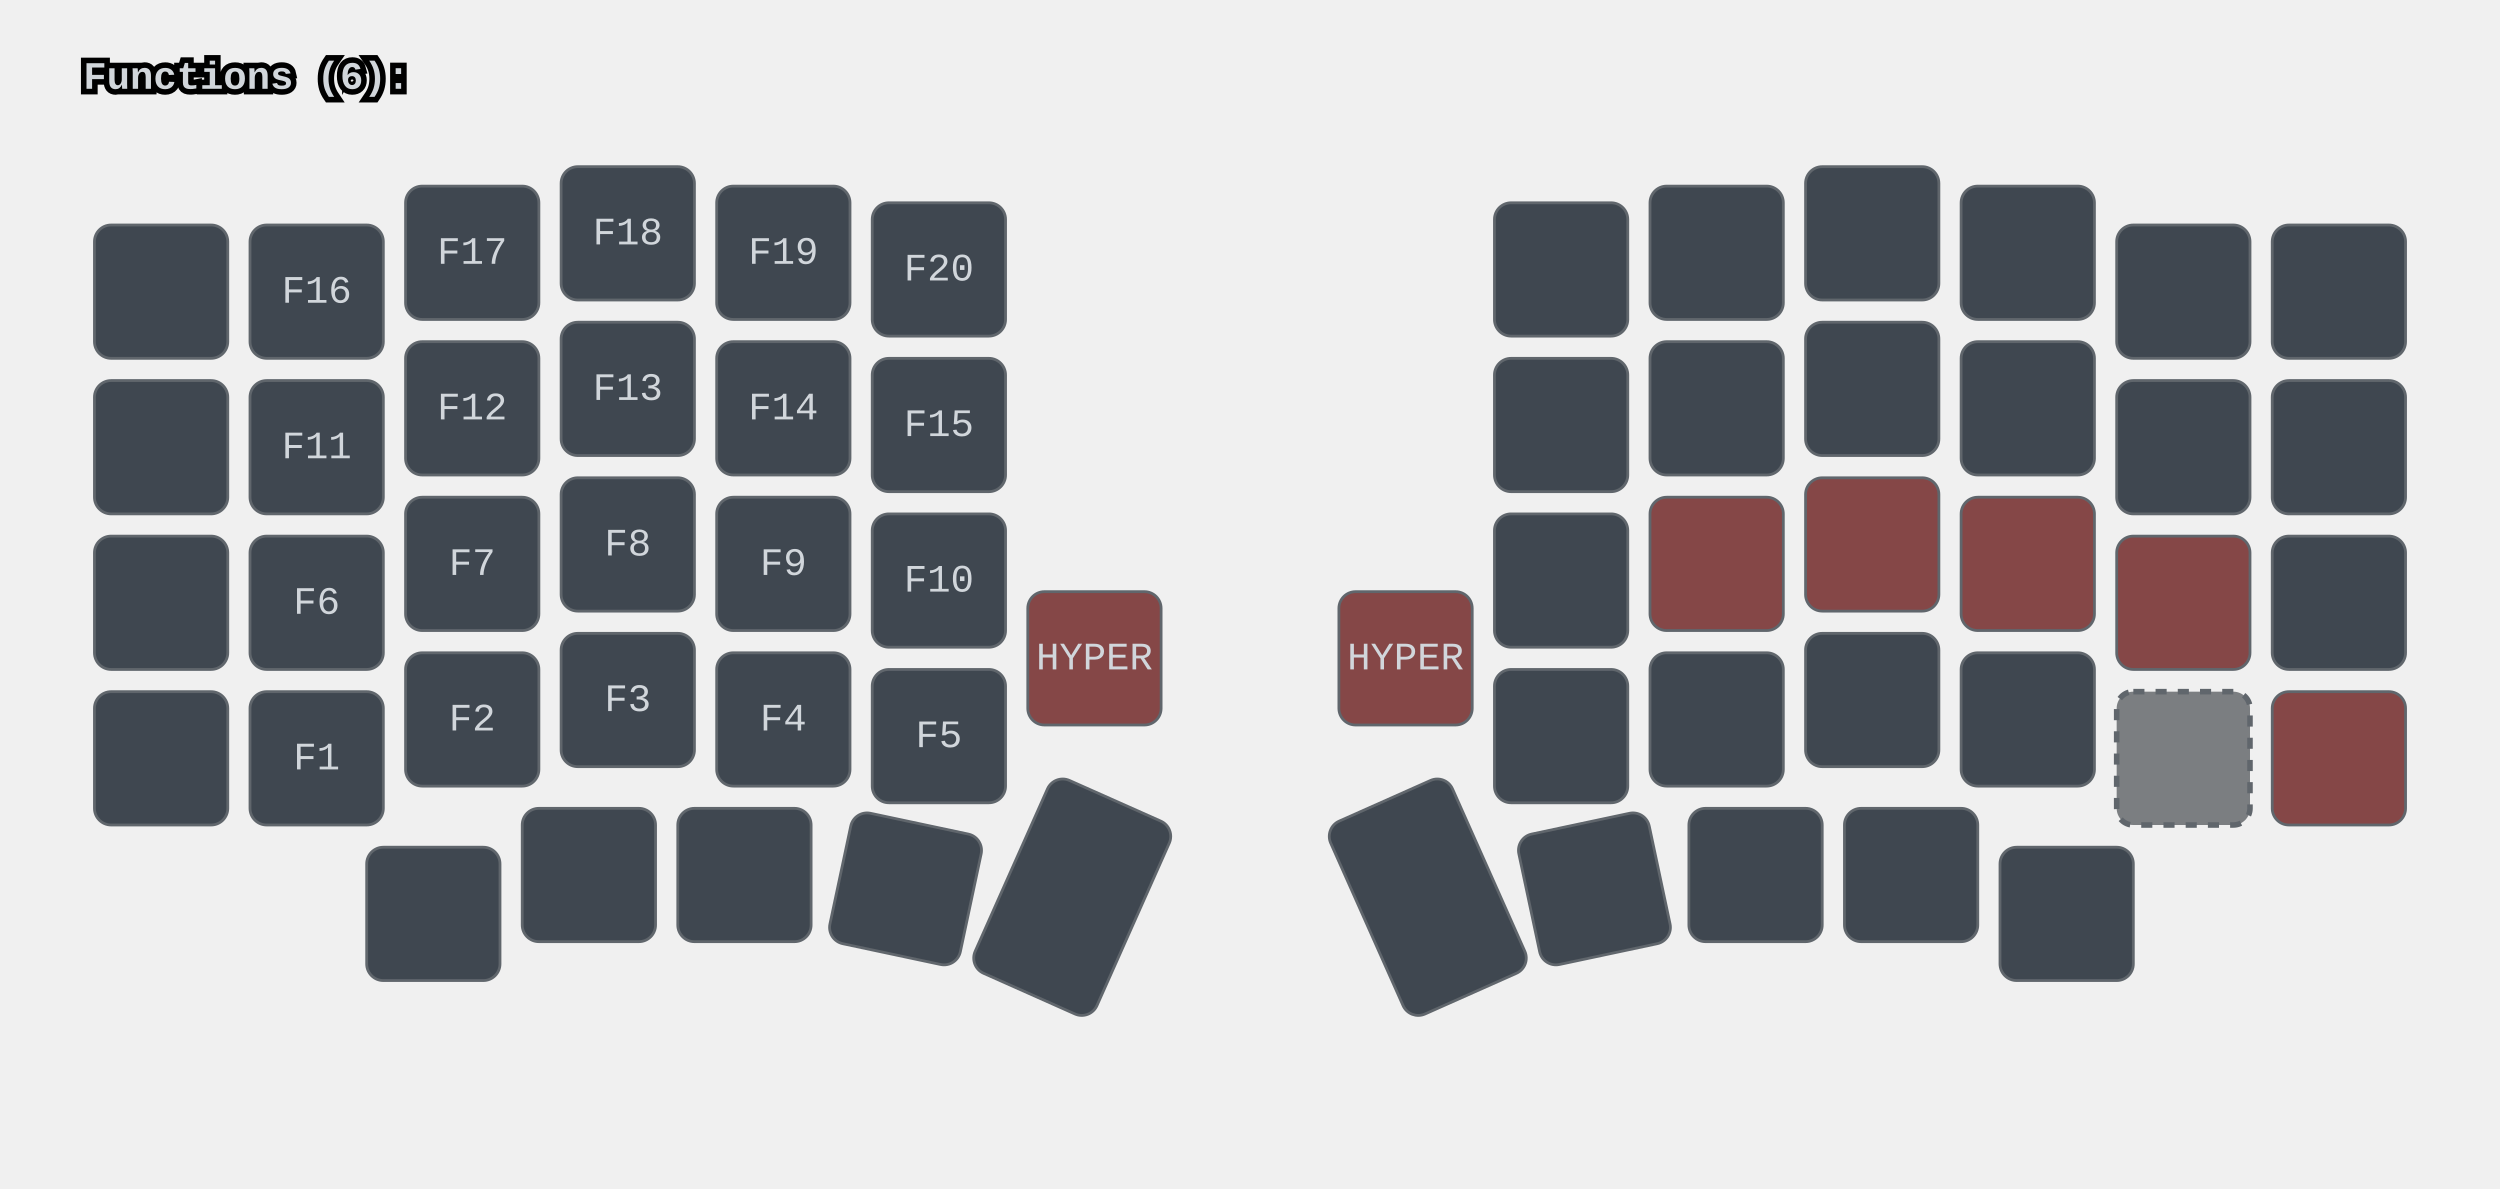
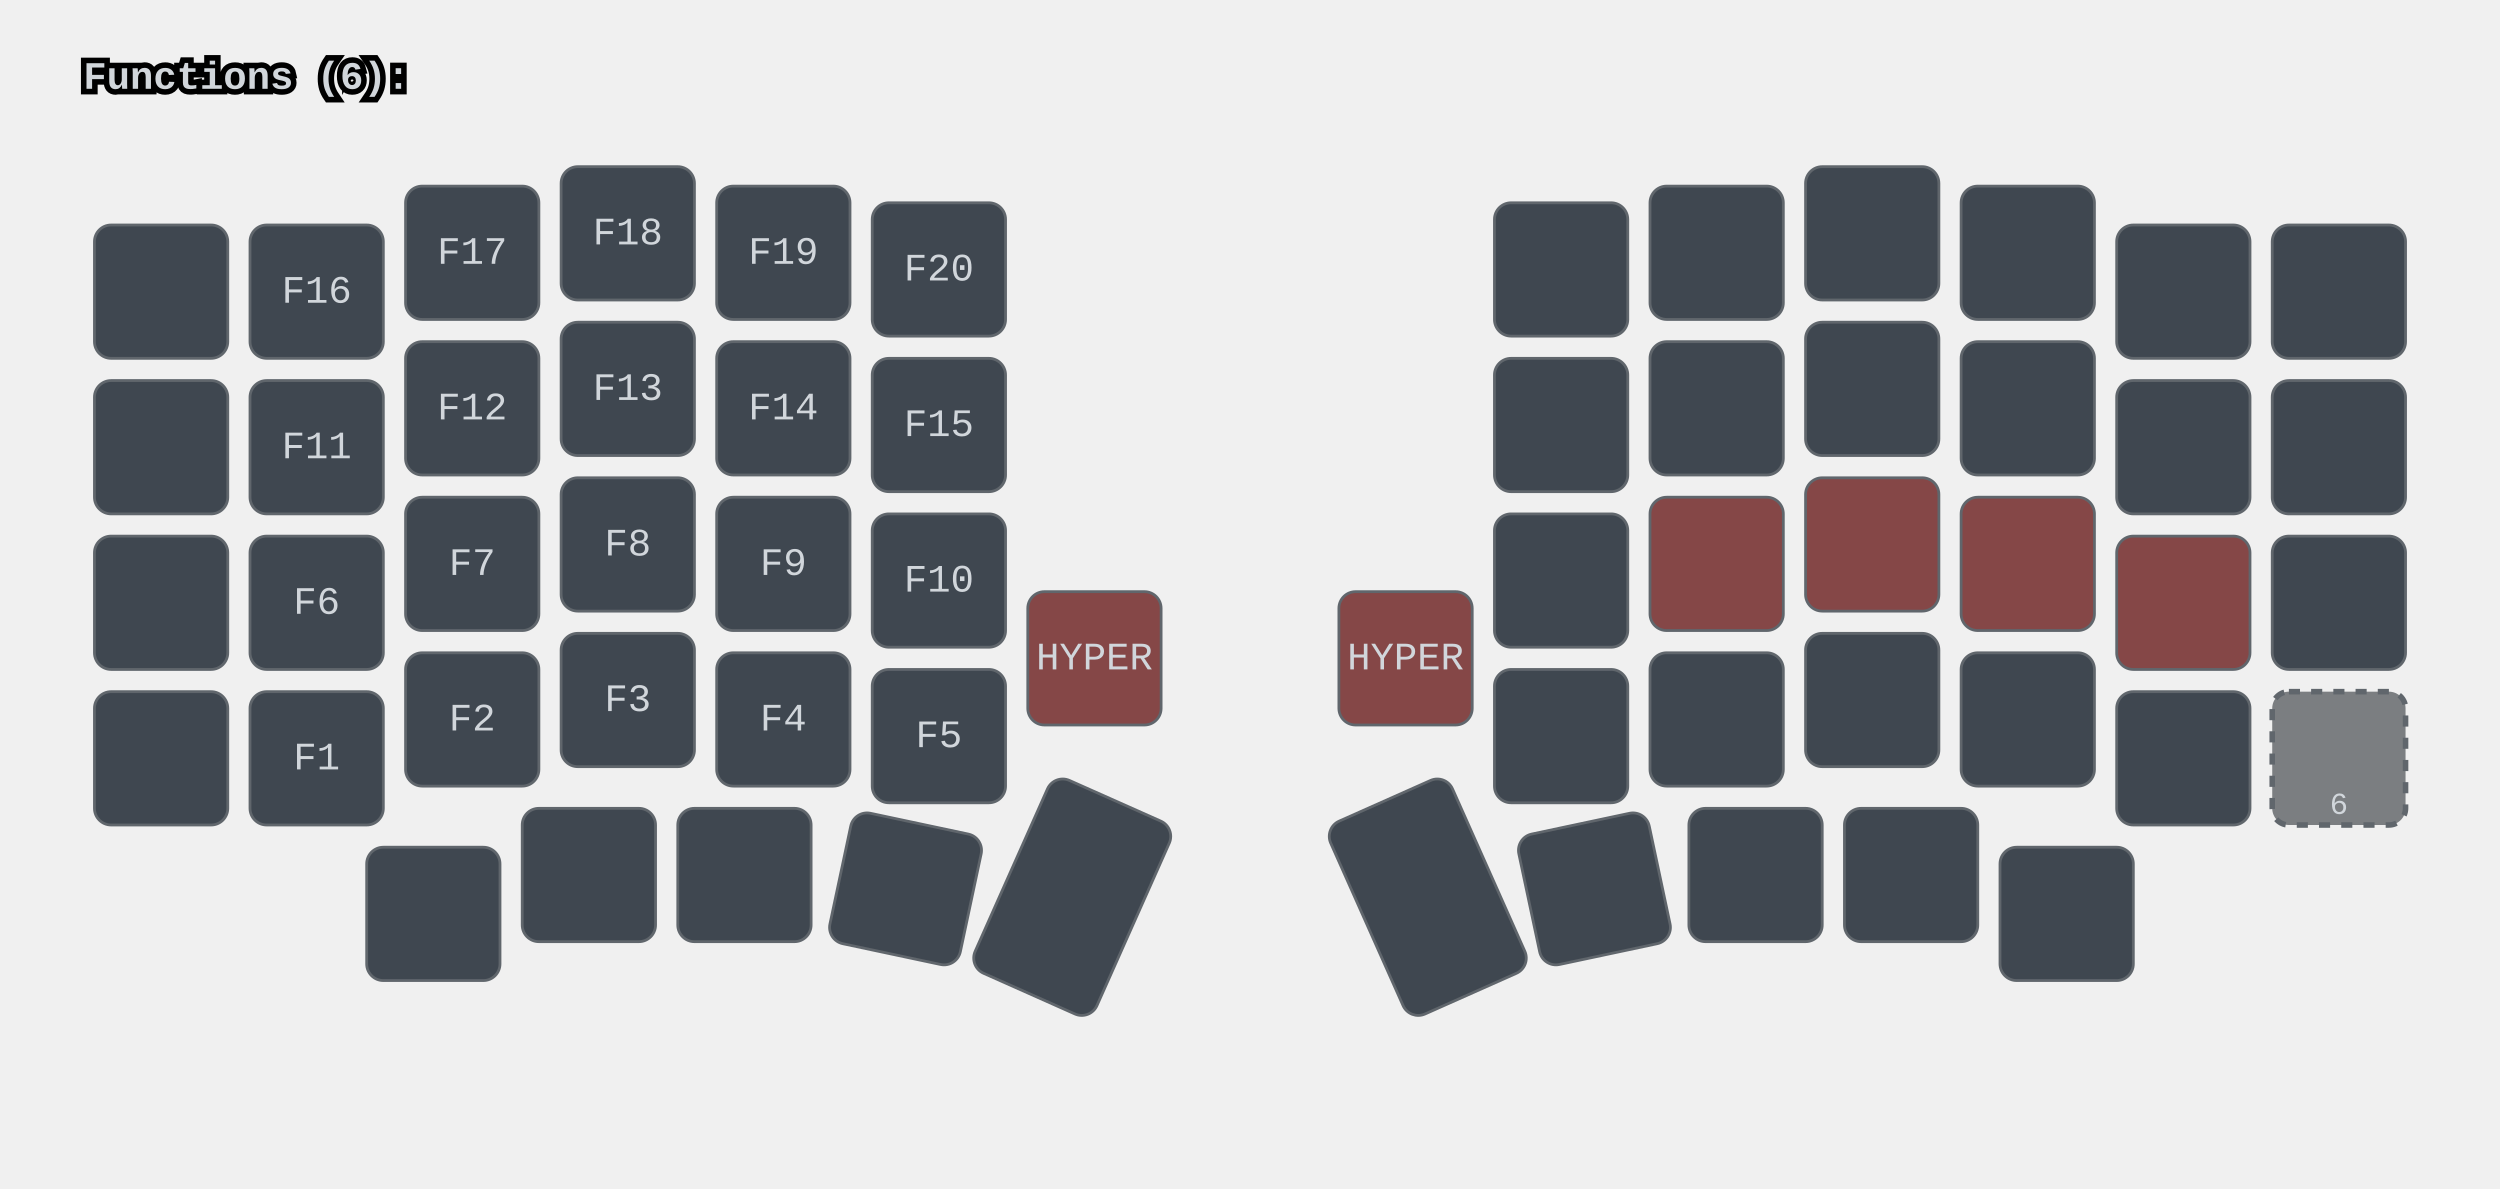
<svg xmlns="http://www.w3.org/2000/svg" xmlns:xlink="http://www.w3.org/1999/xlink" width="900" height="428" viewBox="0 0 900 428" class="keymap">
  <defs>/* start glyphs */
<svg id="mdi:apple-keyboard-caps">
      <svg id="mdi-apple-keyboard-caps" viewBox="0 0 24 24">
        <path d="M15,14V8H17.17L12,2.83L6.83,8H9V14H15M12,0L22,10H17V16H7V10H2L12,0M7,18H17V24H7V18M15,20H9V22H15V20Z" />
      </svg>
    </svg>
    <svg id="mdi:apple-keyboard-command">
      <svg id="mdi-apple-keyboard-command" viewBox="0 0 24 24">
        <path d="M6,2A4,4 0 0,1 10,6V8H14V6A4,4 0 0,1 18,2A4,4 0 0,1 22,6A4,4 0 0,1 18,10H16V14H18A4,4 0 0,1 22,18A4,4 0 0,1 18,22A4,4 0 0,1 14,18V16H10V18A4,4 0 0,1 6,22A4,4 0 0,1 2,18A4,4 0 0,1 6,14H8V10H6A4,4 0 0,1 2,6A4,4 0 0,1 6,2M16,18A2,2 0 0,0 18,20A2,2 0 0,0 20,18A2,2 0 0,0 18,16H16V18M14,10H10V14H14V10M6,16A2,2 0 0,0 4,18A2,2 0 0,0 6,20A2,2 0 0,0 8,18V16H6M8,6A2,2 0 0,0 6,4A2,2 0 0,0 4,6A2,2 0 0,0 6,8H8V6M18,8A2,2 0 0,0 20,6A2,2 0 0,0 18,4A2,2 0 0,0 16,6V8H18Z" />
      </svg>
    </svg>
    <svg id="mdi:apple-keyboard-control">
      <svg id="mdi-apple-keyboard-control" viewBox="0 0 24 24">
        <path d="M19.78,11.78L18.36,13.19L12,6.83L5.64,13.19L4.22,11.78L12,4L19.78,11.78Z" />
      </svg>
    </svg>
    <svg id="mdi:apple-keyboard-option">
      <svg id="mdi-apple-keyboard-option" viewBox="0 0 24 24">
        <path d="M3,4H9.11L16.15,18H21V20H14.88L7.84,6H3V4M14,4H21V6H14V4Z" />
      </svg>
    </svg>
    <svg id="mdi:apple-keyboard-shift">
      <svg id="mdi-apple-keyboard-shift" viewBox="0 0 24 24">
        <path d="M15,18V12H17.17L12,6.83L6.83,12H9V18H15M12,4L22,14H17V20H7V14H2L12,4Z" />
      </svg>
    </svg>
    <svg id="mdi:backspace">
      <svg id="mdi-backspace" viewBox="0 0 24 24">
        <path d="M22,3H7C6.31,3 5.77,3.35 5.41,3.88L0,12L5.41,20.11C5.77,20.64 6.31,21 7,21H22A2,2 0 0,0 24,19V5A2,2 0 0,0 22,3M19,15.59L17.59,17L14,13.41L10.41,17L9,15.59L12.59,12L9,8.41L10.41,7L14,10.59L17.59,7L19,8.41L15.41,12" />
      </svg>
    </svg>
    <svg id="mdi:backspace-reverse">
      <svg id="mdi-backspace-reverse" viewBox="0 0 24 24">
        <path d="M2,21H17C17.7,21 18.2,20.6 18.6,20.1L24,12L18.6,3.9C18.2,3.4 17.7,3 17,3H2A2,2 0 0,0 0,5V19A2,2 0 0,0 2,21M5,8.4L6.4,7L10,10.6L13.6,7L15,8.4L11.4,12L15,15.6L13.6,17L10,13.4L6.4,17L5,15.6L8.6,12" />
      </svg>
    </svg>
    <svg id="mdi:bluetooth-connect">
      <svg id="mdi-bluetooth-connect" viewBox="0 0 24 24">
        <path d="M19,10L17,12L19,14L21,12M14.88,16.29L13,18.17V14.41M13,5.83L14.88,7.71L13,9.58M17.71,7.71L12,2H11V9.58L6.41,5L5,6.41L10.59,12L5,17.58L6.41,19L11,14.41V22H12L17.71,16.29L13.41,12M7,12L5,10L3,12L5,14L7,12Z" />
      </svg>
    </svg>
    <svg id="mdi:bluetooth-off">
      <svg id="mdi-bluetooth-off" viewBox="0 0 24 24">
        <path d="M13,5.83L14.88,7.71L13.28,9.31L14.69,10.72L17.71,7.7L12,2H11V7.03L13,9.03M5.41,4L4,5.41L10.59,12L5,17.59L6.41,19L11,14.41V22H12L16.29,17.71L18.59,20L20,18.59M13,18.17V14.41L14.88,16.29" />
      </svg>
    </svg>
    <svg id="mdi:brightness-5">
      <svg id="mdi-brightness-5" viewBox="0 0 24 24">
        <path d="M12,18A6,6 0 0,1 6,12A6,6 0 0,1 12,6A6,6 0 0,1 18,12A6,6 0 0,1 12,18M20,15.31L23.31,12L20,8.69V4H15.31L12,0.69L8.69,4H4V8.69L0.69,12L4,15.31V20H8.69L12,23.31L15.31,20H20V15.31Z" />
      </svg>
    </svg>
    <svg id="mdi:brightness-7">
      <svg id="mdi-brightness-7" viewBox="0 0 24 24">
        <path d="M12,8A4,4 0 0,0 8,12A4,4 0 0,0 12,16A4,4 0 0,0 16,12A4,4 0 0,0 12,8M12,18A6,6 0 0,1 6,12A6,6 0 0,1 12,6A6,6 0 0,1 18,12A6,6 0 0,1 12,18M20,8.69V4H15.31L12,0.69L8.69,4H4V8.69L0.69,12L4,15.31V20H8.69L12,23.31L15.31,20H20V15.31L23.31,12L20,8.69Z" />
      </svg>
    </svg>
    <svg id="mdi:chevron-left">
      <svg id="mdi-chevron-left" viewBox="0 0 24 24">
        <path d="M15.41,16.58L10.83,12L15.41,7.41L14,6L8,12L14,18L15.41,16.58Z" />
      </svg>
    </svg>
    <svg id="mdi:chevron-right">
      <svg id="mdi-chevron-right" viewBox="0 0 24 24">
        <path d="M8.59,16.58L13.17,12L8.59,7.41L10,6L16,12L10,18L8.59,16.58Z" />
      </svg>
    </svg>
    <svg id="mdi:code-block-tags">
      <svg id="mdi-code-block-tags" viewBox="0 0 24 24">
        <path d="M5.59 3.41L7 4.82L3.82 8L7 11.18L5.59 12.6L1 8L5.59 3.41M11.41 3.41L16 8L11.41 12.6L10 11.18L13.18 8L10 4.82L11.41 3.41M22 6V18C22 19.11 21.11 20 20 20H4C2.9 20 2 19.11 2 18V14H4V18H20V6H17.03V4H20C21.11 4 22 4.89 22 6Z" />
      </svg>
    </svg>
    <svg id="mdi:content-copy">
      <svg id="mdi-content-copy" viewBox="0 0 24 24">
        <path d="M19,21H8V7H19M19,5H8A2,2 0 0,0 6,7V21A2,2 0 0,0 8,23H19A2,2 0 0,0 21,21V7A2,2 0 0,0 19,5M16,1H4A2,2 0 0,0 2,3V17H4V3H16V1Z" />
      </svg>
    </svg>
    <svg id="mdi:content-cut">
      <svg id="mdi-content-cut" viewBox="0 0 24 24">
        <path d="M19,3L13,9L15,11L22,4V3M12,12.5A0.5,0.5 0 0,1 11.5,12A0.5,0.5 0 0,1 12,11.5A0.5,0.5 0 0,1 12.5,12A0.5,0.5 0 0,1 12,12.5M6,20A2,2 0 0,1 4,18C4,16.89 4.9,16 6,16A2,2 0 0,1 8,18C8,19.11 7.1,20 6,20M6,8A2,2 0 0,1 4,6C4,4.89 4.9,4 6,4A2,2 0 0,1 8,6C8,7.11 7.1,8 6,8M9.64,7.64C9.87,7.14 10,6.59 10,6A4,4 0 0,0 6,2A4,4 0 0,0 2,6A4,4 0 0,0 6,10C6.59,10 7.14,9.87 7.64,9.64L10,12L7.64,14.36C7.14,14.13 6.59,14 6,14A4,4 0 0,0 2,18A4,4 0 0,0 6,22A4,4 0 0,0 10,18C10,17.41 9.87,16.86 9.64,16.36L12,14L19,21H22V20L9.64,7.64Z" />
      </svg>
    </svg>
    <svg id="mdi:content-paste">
      <svg id="mdi-content-paste" viewBox="0 0 24 24">
        <path d="M19,20H5V4H7V7H17V4H19M12,2A1,1 0 0,1 13,3A1,1 0 0,1 12,4A1,1 0 0,1 11,3A1,1 0 0,1 12,2M19,2H14.82C14.4,0.84 13.3,0 12,0C10.7,0 9.6,0.84 9.18,2H5A2,2 0 0,0 3,4V20A2,2 0 0,0 5,22H19A2,2 0 0,0 21,20V4A2,2 0 0,0 19,2Z" />
      </svg>
    </svg>
    <svg id="mdi:folder-search-outline">
      <svg id="mdi-folder-search-outline" viewBox="0 0 24 24">
        <path d="M16.5,12C19,12 21,14 21,16.5C21,17.38 20.75,18.21 20.31,18.9L23.39,22L22,23.39L18.88,20.32C18.19,20.75 17.37,21 16.5,21C14,21 12,19 12,16.5C12,14 14,12 16.5,12M16.5,14A2.5,2.5 0 0,0 14,16.5A2.5,2.5 0 0,0 16.5,19A2.5,2.5 0 0,0 19,16.5A2.5,2.5 0 0,0 16.5,14M19,8H3V18H10.17C10.34,18.72 10.63,19.39 11,20H3C1.89,20 1,19.1 1,18V6C1,4.89 1.89,4 3,4H9L11,6H19A2,2 0 0,1 21,8V11.81C20.42,11.26 19.75,10.81 19,10.5V8Z" />
      </svg>
    </svg>
    <svg id="mdi:format-letter-ends-with">
      <svg id="mdi-format-letter-ends-with" viewBox="0 0 24 24">
        <path d="M11.14 4L6.43 16H8.36L9.32 13.43H14.67L15.64 16H17.57L12.86 4M12 6.29L14.03 11.71H9.96M20 14V18H2V20H22V14Z" />
      </svg>
    </svg>
    <svg id="mdi:format-letter-starts-with">
      <svg id="mdi-format-letter-starts-with" viewBox="0 0 24 24">
        <path d="M11.14 4L6.43 16H8.36L9.32 13.43H14.67L15.64 16H17.57L12.86 4M12 6.29L14.03 11.71H9.96M4 18V15H2V20H22V18Z" />
      </svg>
    </svg>
    <svg id="mdi:format-pilcrow-arrow-left">
      <svg id="mdi-format-pilcrow-arrow-left" viewBox="0 0 24 24">
        <path d="M8,17V14L4,18L8,22V19H20V17M10,10V15H12V4H14V15H16V4H18V2H10A4,4 0 0,0 6,6A4,4 0 0,0 10,10Z" />
      </svg>
    </svg>
    <svg id="mdi:format-pilcrow-arrow-right">
      <svg id="mdi-format-pilcrow-arrow-right" viewBox="0 0 24 24">
        <path d="M21,18L17,14V17H5V19H17V22M9,10V15H11V4H13V15H15V4H17V2H9A4,4 0 0,0 5,6A4,4 0 0,0 9,10Z" />
      </svg>
    </svg>
    <svg id="mdi:format-vertical-align-bottom">
      <svg id="mdi-format-vertical-align-bottom" viewBox="0 0 24 24">
        <path d="M16,13H13V3H11V13H8L12,17L16,13M4,19V21H20V19H4Z" />
      </svg>
    </svg>
    <svg id="mdi:format-vertical-align-top">
      <svg id="mdi-format-vertical-align-top" viewBox="0 0 24 24">
        <path d="M8,11H11V21H13V11H16L12,7L8,11M4,3V5H20V3H4Z" />
      </svg>
    </svg>
    <svg id="mdi:keyboard-return">
      <svg id="mdi-keyboard-return" viewBox="0 0 24 24">
        <path d="M19,7V11H5.83L9.41,7.41L8,6L2,12L8,18L9.41,16.58L5.83,13H21V7H19Z" />
      </svg>
    </svg>
    <svg id="mdi:keyboard-space">
      <svg id="mdi-keyboard-space" viewBox="0 0 24 24">
        <path d="M3 15H5V19H19V15H21V19C21 20.1 20.1 21 19 21H5C3.9 21 3 20.1 3 19V15Z" />
      </svg>
    </svg>
    <svg id="mdi:keyboard-tab">
      <svg id="mdi-keyboard-tab" viewBox="0 0 24 24">
        <path d="M20,18H22V6H20M11.59,7.41L15.17,11H1V13H15.17L11.59,16.58L13,18L19,12L13,6L11.59,7.41Z" />
      </svg>
    </svg>
    <svg id="mdi:keyboard-tab-reverse">
      <svg id="mdi-keyboard-tab-reverse" viewBox="0 0 24 24">
        <path d="M4 6H2V18H4M11 6L5 12L11 18L12.41 16.58L8.83 13H23V11H8.83L12.41 7.41L11 6Z" />
      </svg>
    </svg>
-     <svg id="mdi:keyboard-variant">
-       <svg id="mdi-keyboard-variant" viewBox="0 0 24 24">
-         <path d="M6,16H18V18H6V16M6,13V15H2V13H6M7,15V13H10V15H7M11,15V13H13V15H11M14,15V13H17V15H14M18,15V13H22V15H18M2,10H5V12H2V10M19,12V10H22V12H19M18,12H16V10H18V12M8,12H6V10H8V12M12,12H9V10H12V12M15,12H13V10H15V12M2,9V7H4V9H2M5,9V7H7V9H5M8,9V7H10V9H8M11,9V7H13V9H11M14,9V7H16V9H14M17,9V7H22V9H17Z" />
-       </svg>
-     </svg>
    <svg id="mdi:lightbulb-on-20">
      <svg id="mdi-lightbulb-on-20" viewBox="0 0 24 24">
        <path d="M1 11H4V13H1V11M4.9 3.5L3.5 4.9L5.6 7L7 5.6L4.9 3.5M13 1H11V4H13V1M20 11V13H23V11H20M10 22C10 22.6 10.4 23 11 23H13C13.6 23 14 22.6 14 22V21H10V22M19.1 3.5L17 5.6L18.4 7L20.5 4.9L19.1 3.5M18 12C18 14.2 16.8 16.2 15 17.2V19C15 19.6 14.6 20 14 20H10C9.4 20 9 19.6 9 19V17.2C7.2 16.2 6 14.2 6 12C6 8.7 8.7 6 12 6S18 8.7 18 12M16 12C16 9.79 14.21 8 12 8S8 9.79 8 12 9.79 16 12 16 16 14.21 16 12Z" />
      </svg>
    </svg>
    <svg id="mdi:lightbulb-on-90">
      <svg id="mdi-lightbulb-on-90" viewBox="0 0 24 24">
        <path d="M7 5.6L5.6 7L3.5 4.9L4.9 3.5L7 5.6M10 22C10 22.6 10.4 23 11 23H13C13.6 23 14 22.6 14 22V21H10V22M1 13H4V11H1V13M13 1H11V4H13V1M20 11V13H23V11H20M19.1 3.5L17 5.6L18.4 7L20.5 4.9L19.1 3.5M18 12C18 14.2 16.8 16.2 15 17.2V19C15 19.6 14.6 20 14 20H10C9.4 20 9 19.6 9 19V17.2C7.2 16.2 6 14.2 6 12C6 8.7 8.7 6 12 6S18 8.7 18 12M12 8C11 8 10.09 8.38 9.39 9H14.61C13.91 8.38 13 8 12 8Z" />
      </svg>
    </svg>
-     <svg id="mdi:lock-open-outline">
-       <svg id="mdi-lock-open-outline" viewBox="0 0 24 24">
-         <path d="M18,20V10H6V20H18M18,8A2,2 0 0,1 20,10V20A2,2 0 0,1 18,22H6C4.89,22 4,21.1 4,20V10A2,2 0 0,1 6,8H15V6A3,3 0 0,0 12,3A3,3 0 0,0 9,6H7A5,5 0 0,1 12,1A5,5 0 0,1 17,6V8H18M12,17A2,2 0 0,1 10,15A2,2 0 0,1 12,13A2,2 0 0,1 14,15A2,2 0 0,1 12,17Z" />
+     <svg id="mdi:lock-outline">
+       <svg id="mdi-lock-outline" viewBox="0 0 24 24">
+         <path d="M12,17C10.89,17 10,16.1 10,15C10,13.89 10.89,13 12,13A2,2 0 0,1 14,15A2,2 0 0,1 12,17M18,20V10H6V20H18M18,8A2,2 0 0,1 20,10V20A2,2 0 0,1 18,22H6C4.89,22 4,21.1 4,20V10C4,8.89 4.89,8 6,8H7V6A5,5 0 0,1 12,1A5,5 0 0,1 17,6V8H18M12,3A3,3 0 0,0 9,6V8H15V6A3,3 0 0,0 12,3Z" />
      </svg>
    </svg>
    <svg id="mdi:magnify">
      <svg id="mdi-magnify" viewBox="0 0 24 24">
        <path d="M9.5,3A6.5,6.5 0 0,1 16,9.5C16,11.11 15.41,12.59 14.44,13.73L14.71,14H15.5L20.5,19L19,20.5L14,15.5V14.71L13.73,14.44C12.59,15.41 11.11,16 9.5,16A6.5,6.5 0 0,1 3,9.5A6.5,6.5 0 0,1 9.5,3M9.5,5C7,5 5,7 5,9.5C5,12 7,14 9.5,14C12,14 14,12 14,9.5C14,7 12,5 9.5,5Z" />
      </svg>
    </svg>
    <svg id="mdi:mouse">
      <svg id="mdi-mouse" viewBox="0 0 24 24">
        <path d="M11,1.07C7.05,1.56 4,4.92 4,9H11M4,15A8,8 0 0,0 12,23A8,8 0 0,0 20,15V11H4M13,1.07V9H20C20,4.92 16.94,1.56 13,1.07Z" />
      </svg>
    </svg>
    <svg id="mdi:mouse-left-click-outline">
      <svg id="mdi-mouse-left-click-outline" viewBox="0 0 24 24">
        <path d="M13 9V1.07C13.7 1.16 14.37 1.33 15 1.59C17.33 2.53 19.11 4.53 19.75 7C19.91 7.64 20 8.31 20 9H13M17.66 7C17.18 5.65 16.23 4.5 15 3.81V7H17.66M6 15V13H18V15C18 16.59 17.37 18.12 16.24 19.24C15.12 20.37 13.59 21 12 21C10.41 21 8.88 20.37 7.76 19.24C6.63 18.12 6 16.59 6 15M4 15C4 17.12 4.84 19.16 6.34 20.66C7.84 22.16 9.88 23 12 23C14.12 23 16.16 22.16 17.66 20.66C19.16 19.16 20 17.12 20 15V11H4V15M11 9V1.07C7.06 1.56 4 4.92 4 9H11Z" />
      </svg>
    </svg>
    <svg id="mdi:mouse-right-click-outline">
      <svg id="mdi-mouse-right-click-outline" viewBox="0 0 24 24">
        <path d="M13 9V1.07C16.94 1.56 20 4.92 20 9H13M11 9V1.07C10.3 1.16 9.63 1.33 9 1.59C6.67 2.53 4.89 4.53 4.25 7C4.09 7.64 4 8.31 4 9H11M6.34 7C6.82 5.65 7.78 4.5 9 3.81V7H6.34M6 15V13H18V15C18 16.59 17.37 18.12 16.24 19.24C15.12 20.37 13.59 21 12 21C10.41 21 8.88 20.37 7.76 19.24C6.63 18.12 6 16.59 6 15M4 15C4 17.12 4.84 19.16 6.34 20.66C7.84 22.16 9.88 23 12 23C14.12 23 16.16 22.16 17.66 20.66C19.16 19.16 20 17.12 20 15V11H4V15Z" />
      </svg>
    </svg>
    <svg id="mdi:numeric-1-box-multiple-outline">
      <svg id="mdi-numeric-1-box-multiple-outline" viewBox="0 0 24 24">
        <path d="M21,17H7V3H21M21,1H7A2,2 0 0,0 5,3V17A2,2 0 0,0 7,19H21A2,2 0 0,0 23,17V3A2,2 0 0,0 21,1M14,15H16V5H12V7H14M3,5H1V21A2,2 0 0,0 3,23H19V21H3V5Z" />
      </svg>
    </svg>
    <svg id="mdi:numeric-2-box-multiple-outline">
      <svg id="mdi-numeric-2-box-multiple-outline" viewBox="0 0 24 24">
        <path d="M17,13H13V11H15A2,2 0 0,0 17,9V7C17,5.89 16.1,5 15,5H11V7H15V9H13A2,2 0 0,0 11,11V15H17M21,17H7V3H21M21,1H7A2,2 0 0,0 5,3V17A2,2 0 0,0 7,19H21A2,2 0 0,0 23,17V3A2,2 0 0,0 21,1M3,5H1V21A2,2 0 0,0 3,23H19V21H3V5Z" />
      </svg>
    </svg>
    <svg id="mdi:numeric-3-box-multiple-outline">
      <svg id="mdi-numeric-3-box-multiple-outline" viewBox="0 0 24 24">
        <path d="M17,13V11.5A1.5,1.5 0 0,0 15.5,10A1.5,1.5 0 0,0 17,8.5V7C17,5.89 16.1,5 15,5H11V7H15V9H13V11H15V13H11V15H15A2,2 0 0,0 17,13M3,5H1V21A2,2 0 0,0 3,23H19V21H3M21,17H7V3H21M21,1H7A2,2 0 0,0 5,3V17A2,2 0 0,0 7,19H21A2,2 0 0,0 23,17V3A2,2 0 0,0 21,1Z" />
      </svg>
    </svg>
    <svg id="mdi:numeric-4-box-multiple-outline">
      <svg id="mdi-numeric-4-box-multiple-outline" viewBox="0 0 24 24">
        <path d="M21,17H7V3H21M21,1H7A2,2 0 0,0 5,3V17A2,2 0 0,0 7,19H21A2,2 0 0,0 23,17V3A2,2 0 0,0 21,1M15,15H17V5H15V9H13V5H11V11H15M3,5H1V21A2,2 0 0,0 3,23H19V21H3V5Z" />
      </svg>
    </svg>
    <svg id="mdi:numeric-5-box-multiple-outline">
      <svg id="mdi-numeric-5-box-multiple-outline" viewBox="0 0 24 24">
        <path d="M17,13V11C17,9.89 16.1,9 15,9H13V7H17V5H11V11H15V13H11V15H15A2,2 0 0,0 17,13M3,5H1V21A2,2 0 0,0 3,23H19V21H3M21,17H7V3H21M21,1H7A2,2 0 0,0 5,3V17A2,2 0 0,0 7,19H21A2,2 0 0,0 23,17V3A2,2 0 0,0 21,1Z" />
      </svg>
    </svg>
    <svg id="mdi:numeric-6-box-multiple-outline">
      <svg id="mdi-numeric-6-box-multiple-outline" viewBox="0 0 24 24">
        <path d="M13,11H15V13H13M13,15H15A2,2 0 0,0 17,13V11C17,9.89 16.1,9 15,9H13V7H17V5H13A2,2 0 0,0 11,7V13C11,14.11 11.9,15 13,15M21,17H7V3H21M21,1H7A2,2 0 0,0 5,3V17A2,2 0 0,0 7,19H21A2,2 0 0,0 23,17V3A2,2 0 0,0 21,1M3,5H1V21A2,2 0 0,0 3,23H19V21H3V5Z" />
      </svg>
    </svg>
    <svg id="mdi:numeric-7-box-multiple-outline">
      <svg id="mdi-numeric-7-box-multiple-outline" viewBox="0 0 24 24">
        <path d="M13,15L17,7V5H11V7H15L11,15M21,17H7V3H21M21,1H7A2,2 0 0,0 5,3V17A2,2 0 0,0 7,19H21A2,2 0 0,0 23,17V3A2,2 0 0,0 21,1M3,5H1V21A2,2 0 0,0 3,23H19V21H3V5Z" />
      </svg>
    </svg>
    <svg id="mdi:numeric-8-box-multiple-outline">
      <svg id="mdi-numeric-8-box-multiple-outline" viewBox="0 0 24 24">
        <path d="M13,11H15V13H13M13,7H15V9H13M13,15H15A2,2 0 0,0 17,13V11.5A1.5,1.5 0 0,0 15.5,10A1.5,1.5 0 0,0 17,8.5V7C17,5.89 16.1,5 15,5H13A2,2 0 0,0 11,7V8.5A1.5,1.5 0 0,0 12.5,10A1.5,1.5 0 0,0 11,11.5V13C11,14.11 11.9,15 13,15M21,17H7V3H21M21,1H7A2,2 0 0,0 5,3V17A2,2 0 0,0 7,19H21A2,2 0 0,0 23,17V3A2,2 0 0,0 21,1M3,5H1V21A2,2 0 0,0 3,23H19V21H3V5Z" />
      </svg>
    </svg>
    <svg id="mdi:palette-outline">
      <svg id="mdi-palette-outline" viewBox="0 0 24 24">
        <path d="M12,22A10,10 0 0,1 2,12A10,10 0 0,1 12,2C17.5,2 22,6 22,11A6,6 0 0,1 16,17H14.2C13.9,17 13.7,17.2 13.7,17.5C13.7,17.6 13.8,17.7 13.8,17.8C14.2,18.3 14.4,18.9 14.4,19.5C14.5,20.9 13.4,22 12,22M12,4A8,8 0 0,0 4,12A8,8 0 0,0 12,20C12.3,20 12.5,19.8 12.5,19.5C12.5,19.3 12.4,19.2 12.4,19.1C12,18.6 11.8,18.1 11.8,17.5C11.8,16.1 12.9,15 14.3,15H16A4,4 0 0,0 20,11C20,7.1 16.4,4 12,4M6.5,10C7.3,10 8,10.7 8,11.5C8,12.3 7.3,13 6.5,13C5.7,13 5,12.3 5,11.5C5,10.7 5.7,10 6.5,10M9.5,6C10.3,6 11,6.7 11,7.5C11,8.3 10.3,9 9.5,9C8.7,9 8,8.3 8,7.5C8,6.7 8.7,6 9.5,6M14.5,6C15.3,6 16,6.7 16,7.5C16,8.3 15.3,9 14.5,9C13.7,9 13,8.3 13,7.5C13,6.7 13.7,6 14.5,6M17.5,10C18.3,10 19,10.7 19,11.5C19,12.3 18.3,13 17.5,13C16.7,13 16,12.3 16,11.5C16,10.7 16.7,10 17.5,10Z" />
      </svg>
    </svg>
    <svg id="mdi:play-pause">
      <svg id="mdi-play-pause" viewBox="0 0 24 24">
        <path d="M3,5V19L11,12M13,19H16V5H13M18,5V19H21V5" />
      </svg>
    </svg>
    <svg id="mdi:power">
      <svg id="mdi-power" viewBox="0 0 24 24">
        <path d="M16.56,5.44L15.11,6.89C16.84,7.94 18,9.83 18,12A6,6 0 0,1 12,18A6,6 0 0,1 6,12C6,9.83 7.16,7.94 8.88,6.88L7.44,5.44C5.36,6.88 4,9.28 4,12A8,8 0 0,0 12,20A8,8 0 0,0 20,12C20,9.28 18.64,6.88 16.56,5.44M13,3H11V13H13" />
      </svg>
    </svg>
    <svg id="mdi:power-plug-outline">
      <svg id="mdi-power-plug-outline" viewBox="0 0 24 24">
        <path d="M16 7V3H14V7H10V3H8V7C7 7 6 8 6 9V14.5L9.5 18V21H14.5V18L18 14.5V9C18 8 17 7 16 7M16 13.67L13.09 16.59L12.67 17H11.33L10.92 16.59L8 13.67V9.09C8 9.06 8.06 9 8.09 9H15.92C15.95 9 16 9.06 16 9.09V13.67Z" />
      </svg>
    </svg>
    <svg id="mdi:redo">
      <svg id="mdi-redo" viewBox="0 0 24 24">
        <path d="M18.4,10.6C16.55,9 14.15,8 11.5,8C6.85,8 2.92,11.03 1.54,15.22L3.9,16C4.95,12.81 7.95,10.5 11.5,10.5C13.45,10.5 15.23,11.22 16.62,12.38L13,16H22V7L18.4,10.6Z" />
      </svg>
    </svg>
    <svg id="mdi:restart">
      <svg id="mdi-restart" viewBox="0 0 24 24">
        <path d="M12,4C14.1,4 16.1,4.8 17.6,6.3C20.7,9.4 20.7,14.5 17.6,17.6C15.8,19.5 13.3,20.2 10.9,19.9L11.4,17.9C13.1,18.1 14.9,17.5 16.2,16.2C18.5,13.9 18.5,10.1 16.2,7.7C15.1,6.6 13.5,6 12,6V10.6L7,5.6L12,0.6V4M6.3,17.6C3.7,15 3.3,11 5.1,7.9L6.6,9.4C5.5,11.6 5.9,14.4 7.8,16.2C8.3,16.7 8.9,17.1 9.6,17.4L9,19.4C8,19 7.1,18.4 6.3,17.6Z" />
      </svg>
    </svg>
    <svg id="mdi:skip-backward">
      <svg id="mdi-skip-backward" viewBox="0 0 24 24">
        <path d="M20,5V19L13,12M6,5V19H4V5M13,5V19L6,12" />
      </svg>
    </svg>
    <svg id="mdi:skip-forward">
      <svg id="mdi-skip-forward" viewBox="0 0 24 24">
        <path d="M4,5V19L11,12M18,5V19H20V5M11,5V19L18,12" />
-       </svg>
-     </svg>
-     <svg id="mdi:stop">
-       <svg id="mdi-stop" viewBox="0 0 24 24">
-         <path d="M18,18H6V6H18V18Z" />
      </svg>
    </svg>
    <svg id="mdi:undo">
      <svg id="mdi-undo" viewBox="0 0 24 24">
        <path d="M12.5,8C9.85,8 7.45,9 5.6,10.6L2,7V16H11L7.38,12.38C8.77,11.22 10.54,10.5 12.5,10.5C16.04,10.5 19.05,12.81 20.1,16L22.47,15.22C21.08,11.03 17.15,8 12.5,8Z" />
      </svg>
    </svg>
    <svg id="mdi:unfold-more-horizontal">
      <svg id="mdi-unfold-more-horizontal" viewBox="0 0 24 24">
        <path d="M12,18.17L8.83,15L7.42,16.41L12,21L16.59,16.41L15.17,15M12,5.83L15.17,9L16.58,7.59L12,3L7.41,7.59L8.83,9L12,5.83Z" />
      </svg>
    </svg>
    <svg id="mdi:unfold-more-vertical">
      <svg id="mdi-unfold-more-vertical" viewBox="0 0 24 24">
        <path d="M18.17,12L15,8.83L16.41,7.41L21,12L16.41,16.58L15,15.17L18.17,12M5.83,12L9,15.17L7.59,16.59L3,12L7.59,7.42L9,8.83L5.83,12Z" />
      </svg>
    </svg>
    <svg id="mdi:usb">
      <svg id="mdi-usb" viewBox="0 0 24 24">
        <path d="M15,7V11H16V13H13V5H15L12,1L9,5H11V13H8V10.93C8.7,10.56 9.2,9.85 9.2,9C9.2,7.78 8.21,6.8 7,6.8C5.78,6.8 4.8,7.78 4.8,9C4.8,9.85 5.3,10.56 6,10.93V13A2,2 0 0,0 8,15H11V18.05C10.29,18.41 9.8,19.15 9.8,20A2.2,2.2 0 0,0 12,22.2A2.2,2.2 0 0,0 14.2,20C14.2,19.15 13.71,18.41 13,18.05V15H16A2,2 0 0,0 18,13V11H19V7H15Z" />
      </svg>
    </svg>
    <svg id="mdi:view-dashboard-outline">
      <svg id="mdi-view-dashboard-outline" viewBox="0 0 24 24">
        <path d="M19,5V7H15V5H19M9,5V11H5V5H9M19,13V19H15V13H19M9,17V19H5V17H9M21,3H13V9H21V3M11,3H3V13H11V3M21,11H13V21H21V11M11,15H3V21H11V15Z" />
      </svg>
    </svg>
    <svg id="mdi:volume-minus">
      <svg id="mdi-volume-minus" viewBox="0 0 24 24">
        <path d="M3,9H7L12,4V20L7,15H3V9M14,11H22V13H14V11Z" />
      </svg>
    </svg>
    <svg id="mdi:volume-off">
      <svg id="mdi-volume-off" viewBox="0 0 24 24">
        <path d="M12,4L9.91,6.09L12,8.18M4.27,3L3,4.27L7.73,9H3V15H7L12,20V13.27L16.25,17.53C15.58,18.04 14.83,18.46 14,18.7V20.77C15.38,20.45 16.63,19.82 17.68,18.96L19.73,21L21,19.73L12,10.73M19,12C19,12.94 18.8,13.82 18.46,14.64L19.97,16.15C20.62,14.91 21,13.5 21,12C21,7.72 18,4.14 14,3.23V5.29C16.89,6.15 19,8.83 19,12M16.5,12C16.5,10.23 15.5,8.71 14,7.97V10.18L16.45,12.63C16.5,12.43 16.5,12.21 16.5,12Z" />
      </svg>
    </svg>
    <svg id="mdi:volume-plus">
      <svg id="mdi-volume-plus" viewBox="0 0 24 24">
        <path d="M3,9H7L12,4V20L7,15H3V9M14,11H17V8H19V11H22V13H19V16H17V13H14V11Z" />
      </svg>
    </svg>
    <svg id="mdi:web">
      <svg id="mdi-web" viewBox="0 0 24 24">
        <path d="M16.36,14C16.44,13.34 16.5,12.68 16.5,12C16.5,11.32 16.44,10.66 16.36,10H19.74C19.9,10.64 20,11.31 20,12C20,12.69 19.9,13.36 19.74,14M14.59,19.56C15.19,18.45 15.65,17.25 15.97,16H18.92C17.96,17.65 16.43,18.93 14.59,19.56M14.34,14H9.66C9.56,13.34 9.5,12.68 9.5,12C9.5,11.32 9.56,10.65 9.66,10H14.34C14.43,10.65 14.5,11.32 14.5,12C14.5,12.68 14.43,13.34 14.34,14M12,19.96C11.17,18.76 10.5,17.43 10.09,16H13.91C13.5,17.43 12.83,18.76 12,19.96M8,8H5.08C6.03,6.34 7.57,5.06 9.4,4.44C8.8,5.55 8.35,6.75 8,8M5.08,16H8C8.35,17.25 8.8,18.45 9.4,19.56C7.57,18.93 6.03,17.65 5.08,16M4.26,14C4.1,13.36 4,12.69 4,12C4,11.31 4.1,10.64 4.26,10H7.64C7.56,10.66 7.5,11.32 7.5,12C7.5,12.68 7.56,13.34 7.64,14M12,4.03C12.83,5.23 13.5,6.57 13.91,8H10.09C10.5,6.57 11.17,5.23 12,4.03M18.92,8H15.97C15.65,6.75 15.19,5.55 14.59,4.44C16.43,5.07 17.96,6.34 18.92,8M12,2C6.47,2 2,6.5 2,12A10,10 0 0,0 12,22A10,10 0 0,0 22,12A10,10 0 0,0 12,2Z" />
      </svg>
    </svg>
    <svg id="mdi:window-maximize">
      <svg id="mdi-window-maximize" viewBox="0 0 24 24">
        <path d="M4,4H20V20H4V4M6,8V18H18V8H6Z" />
      </svg>
    </svg>
    <svg id="mdi:window-restore">
      <svg id="mdi-window-restore" viewBox="0 0 24 24">
        <path d="M4,8H8V4H20V16H16V20H4V8M16,8V14H18V6H10V8H16M6,12V18H14V12H6Z" />
      </svg>
    </svg>
  </defs>/* end glyphs */
<style>/* inherit to force styles through use tags */
svg path {
    fill: inherit;
}

/* font and background color specifications */
svg.keymap {
    font-family: SFMono-Regular,Consolas,Liberation Mono,Menlo,monospace;
    font-size: 14px;
    font-kerning: normal;
    text-rendering: optimizeLegibility;
    fill: #24292e;
}

/* default key styling */
rect.key {
    fill: #f6f8fa;
}

rect.key, rect.combo {
    stroke: #c9cccf;
    stroke-width: 1;
}

/* default key side styling, only used is draw_key_sides is set */
rect.side {
    filter: brightness(90%);
}

/* color accent for combo boxes */
rect.combo, rect.combo-separate {
    fill: #cdf;
}

/* color accent for held keys */
rect.held, rect.combo.held {
    fill: #fdd;
}

/* color accent for ghost (optional) keys */
rect.ghost, rect.combo.ghost {
    stroke-dasharray: 4, 4;
    stroke-width: 2;
}

text {
    text-anchor: middle;
    dominant-baseline: middle;
}

/* styling for layer labels */
text.label {
    font-weight: bold;
    text-anchor: start;
    stroke: white;
    stroke-width: 4;
    paint-order: stroke;
}

/* styling for optional footer */
text.footer {
    text-anchor: end;
    dominant-baseline: auto;
    stroke: white;
    stroke-width: 4;
    paint-order: stroke;
}

/* styling for combo tap, and key non-tap label text */
text.combo, text.hold, text.shifted, text.left, text.right, text.tl, text.tr, text.bl, text.br {
    font-size: 11px;
}

text.hold, text.bl, text.br {
    text-anchor: middle;
    dominant-baseline: auto;
}

text.shifted, text.tl, text.tr {
    text-anchor: middle;
    dominant-baseline: hanging;
}

text.left, text.tl, text.bl {
    text-anchor: start;
}

text.right, text.tr, text.br {
    text-anchor: end;
}

text.layer-activator {
    text-decoration: underline;
}

/* styling for hold/shifted label text in combo box */
text.combo.hold, text.combo.shifted, text.combo.left, text.combo.right {
    font-size: 8px;
}

/* lighter symbol for transparent keys */
text.trans {
    fill: #7b7e81;
}

/* styling for combo dendrons */
path.combo {
    stroke-width: 1;
    stroke: gray;
    fill: none;
}

/* Start Tabler Icons Cleanup */
/* cannot use height/width with glyphs */
.icon-tabler &gt; path {
    fill: inherit;
    stroke: inherit;
    stroke-width: 2;
}
/* hide tabler's default box */
.icon-tabler &gt; path[stroke="none"][fill="none"] {
    visibility: hidden;
}
/* End Tabler Icons Cleanup */

svg.keymap { fill: #d1d6db; }
rect.key { fill: #3f4750; }
rect.key, rect.combo { stroke: #60666c; }
rect.combo, rect.combo-separate { fill: #1f3d7a; }
rect.held, rect.combo.held { fill: #854747; }
text.label, text.footer { stroke: black; }
text.trans { fill: #7e8184; }
path.combo { stroke: #7f7f7f; }

rect.ghost { fill: #7b7e81; }
</style>
  <g transform="translate(30, 0)" class="layer-Functions">
    <text x="0" y="28" class="label" id="Functions">Functions (6):</text>
    <g transform="translate(0, 56)">
      <g transform="translate(28, 49)" class="key keypos-0">
        <rect rx="6" ry="6" x="-24" y="-24" width="48" height="48" class="key" />
      </g>
      <g transform="translate(84, 49)" class="key keypos-1">
        <rect rx="6" ry="6" x="-24" y="-24" width="48" height="48" class="key" />
        <text x="0" y="0" class="key tap">F16</text>
      </g>
      <g transform="translate(140, 35)" class="key keypos-2">
        <rect rx="6" ry="6" x="-24" y="-24" width="48" height="48" class="key" />
        <text x="0" y="0" class="key tap">F17</text>
      </g>
      <g transform="translate(196, 28)" class="key keypos-3">
        <rect rx="6" ry="6" x="-24" y="-24" width="48" height="48" class="key" />
        <text x="0" y="0" class="key tap">F18</text>
      </g>
      <g transform="translate(252, 35)" class="key keypos-4">
        <rect rx="6" ry="6" x="-24" y="-24" width="48" height="48" class="key" />
        <text x="0" y="0" class="key tap">F19</text>
      </g>
      <g transform="translate(308, 41)" class="key keypos-5">
        <rect rx="6" ry="6" x="-24" y="-24" width="48" height="48" class="key" />
        <text x="0" y="0" class="key tap">F20</text>
      </g>
      <g transform="translate(532, 41)" class="key keypos-6">
        <rect rx="6" ry="6" x="-24" y="-24" width="48" height="48" class="key" />
      </g>
      <g transform="translate(588, 35)" class="key keypos-7">
        <rect rx="6" ry="6" x="-24" y="-24" width="48" height="48" class="key" />
      </g>
      <g transform="translate(644, 28)" class="key keypos-8">
        <rect rx="6" ry="6" x="-24" y="-24" width="48" height="48" class="key" />
      </g>
      <g transform="translate(700, 35)" class="key keypos-9">
        <rect rx="6" ry="6" x="-24" y="-24" width="48" height="48" class="key" />
      </g>
      <g transform="translate(756, 49)" class="key keypos-10">
        <rect rx="6" ry="6" x="-24" y="-24" width="48" height="48" class="key" />
      </g>
      <g transform="translate(812, 49)" class="key keypos-11">
        <rect rx="6" ry="6" x="-24" y="-24" width="48" height="48" class="key" />
      </g>
      <g transform="translate(28, 105)" class="key keypos-12">
        <rect rx="6" ry="6" x="-24" y="-24" width="48" height="48" class="key" />
      </g>
      <g transform="translate(84, 105)" class="key keypos-13">
        <rect rx="6" ry="6" x="-24" y="-24" width="48" height="48" class="key" />
        <text x="0" y="0" class="key tap">F11</text>
      </g>
      <g transform="translate(140, 91)" class="key keypos-14">
        <rect rx="6" ry="6" x="-24" y="-24" width="48" height="48" class="key" />
        <text x="0" y="0" class="key tap">F12</text>
      </g>
      <g transform="translate(196, 84)" class="key keypos-15">
        <rect rx="6" ry="6" x="-24" y="-24" width="48" height="48" class="key" />
        <text x="0" y="0" class="key tap">F13</text>
      </g>
      <g transform="translate(252, 91)" class="key keypos-16">
        <rect rx="6" ry="6" x="-24" y="-24" width="48" height="48" class="key" />
        <text x="0" y="0" class="key tap">F14</text>
      </g>
      <g transform="translate(308, 97)" class="key keypos-17">
        <rect rx="6" ry="6" x="-24" y="-24" width="48" height="48" class="key" />
        <text x="0" y="0" class="key tap">F15</text>
      </g>
      <g transform="translate(532, 97)" class="key keypos-18">
        <rect rx="6" ry="6" x="-24" y="-24" width="48" height="48" class="key" />
      </g>
      <g transform="translate(588, 91)" class="key keypos-19">
        <rect rx="6" ry="6" x="-24" y="-24" width="48" height="48" class="key" />
      </g>
      <g transform="translate(644, 84)" class="key keypos-20">
        <rect rx="6" ry="6" x="-24" y="-24" width="48" height="48" class="key" />
      </g>
      <g transform="translate(700, 91)" class="key keypos-21">
        <rect rx="6" ry="6" x="-24" y="-24" width="48" height="48" class="key" />
      </g>
      <g transform="translate(756, 105)" class="key keypos-22">
        <rect rx="6" ry="6" x="-24" y="-24" width="48" height="48" class="key" />
      </g>
      <g transform="translate(812, 105)" class="key keypos-23">
        <rect rx="6" ry="6" x="-24" y="-24" width="48" height="48" class="key" />
      </g>
      <g transform="translate(28, 161)" class="key keypos-24">
        <rect rx="6" ry="6" x="-24" y="-24" width="48" height="48" class="key" />
      </g>
      <g transform="translate(84, 161)" class="key keypos-25">
        <rect rx="6" ry="6" x="-24" y="-24" width="48" height="48" class="key" />
        <text x="0" y="0" class="key tap">F6</text>
      </g>
      <g transform="translate(140, 147)" class="key keypos-26">
        <rect rx="6" ry="6" x="-24" y="-24" width="48" height="48" class="key" />
        <text x="0" y="0" class="key tap">F7</text>
      </g>
      <g transform="translate(196, 140)" class="key keypos-27">
        <rect rx="6" ry="6" x="-24" y="-24" width="48" height="48" class="key" />
        <text x="0" y="0" class="key tap">F8</text>
      </g>
      <g transform="translate(252, 147)" class="key keypos-28">
        <rect rx="6" ry="6" x="-24" y="-24" width="48" height="48" class="key" />
        <text x="0" y="0" class="key tap">F9</text>
      </g>
      <g transform="translate(308, 153)" class="key keypos-29">
        <rect rx="6" ry="6" x="-24" y="-24" width="48" height="48" class="key" />
        <text x="0" y="0" class="key tap">F10</text>
      </g>
      <g transform="translate(532, 153)" class="key keypos-30">
        <rect rx="6" ry="6" x="-24" y="-24" width="48" height="48" class="key" />
      </g>
      <g transform="translate(588, 147)" class="key held keypos-31">
        <rect rx="6" ry="6" x="-24" y="-24" width="48" height="48" class="key held" />
        <use href="#mdi:apple-keyboard-shift" xlink:href="#mdi:apple-keyboard-shift" x="-7" y="-7" height="14" width="14.0" class="key held tap glyph mdi:apple-keyboard-shift" />
      </g>
      <g transform="translate(644, 140)" class="key held keypos-32">
        <rect rx="6" ry="6" x="-24" y="-24" width="48" height="48" class="key held" />
        <use href="#mdi:apple-keyboard-command" xlink:href="#mdi:apple-keyboard-command" x="-7" y="-7" height="14" width="14.0" class="key held tap glyph mdi:apple-keyboard-command" />
      </g>
      <g transform="translate(700, 147)" class="key held keypos-33">
        <rect rx="6" ry="6" x="-24" y="-24" width="48" height="48" class="key held" />
        <use href="#mdi:apple-keyboard-option" xlink:href="#mdi:apple-keyboard-option" x="-7" y="-7" height="14" width="14.0" class="key held tap glyph mdi:apple-keyboard-option" />
      </g>
      <g transform="translate(756, 161)" class="key held keypos-34">
        <rect rx="6" ry="6" x="-24" y="-24" width="48" height="48" class="key held" />
        <use href="#mdi:apple-keyboard-control" xlink:href="#mdi:apple-keyboard-control" x="-7" y="-7" height="14" width="14.0" class="key held tap glyph mdi:apple-keyboard-control" />
      </g>
      <g transform="translate(812, 161)" class="key keypos-35">
        <rect rx="6" ry="6" x="-24" y="-24" width="48" height="48" class="key" />
      </g>
      <g transform="translate(28, 217)" class="key keypos-36">
        <rect rx="6" ry="6" x="-24" y="-24" width="48" height="48" class="key" />
      </g>
      <g transform="translate(84, 217)" class="key keypos-37">
        <rect rx="6" ry="6" x="-24" y="-24" width="48" height="48" class="key" />
        <text x="0" y="0" class="key tap">F1</text>
      </g>
      <g transform="translate(140, 203)" class="key keypos-38">
        <rect rx="6" ry="6" x="-24" y="-24" width="48" height="48" class="key" />
        <text x="0" y="0" class="key tap">F2</text>
      </g>
      <g transform="translate(196, 196)" class="key keypos-39">
        <rect rx="6" ry="6" x="-24" y="-24" width="48" height="48" class="key" />
        <text x="0" y="0" class="key tap">F3</text>
      </g>
      <g transform="translate(252, 203)" class="key keypos-40">
        <rect rx="6" ry="6" x="-24" y="-24" width="48" height="48" class="key" />
        <text x="0" y="0" class="key tap">F4</text>
      </g>
      <g transform="translate(308, 209)" class="key keypos-41">
        <rect rx="6" ry="6" x="-24" y="-24" width="48" height="48" class="key" />
        <text x="0" y="0" class="key tap">F5</text>
      </g>
      <g transform="translate(364, 181)" class="key held keypos-42">
        <rect rx="6" ry="6" x="-24" y="-24" width="48" height="48" class="key held" />
        <text x="0" y="0" class="key held tap">HYPER</text>
      </g>
      <g transform="translate(476, 181)" class="key held keypos-43">
        <rect rx="6" ry="6" x="-24" y="-24" width="48" height="48" class="key held" />
        <text x="0" y="0" class="key held tap">HYPER</text>
      </g>
      <g transform="translate(532, 209)" class="key keypos-44">
        <rect rx="6" ry="6" x="-24" y="-24" width="48" height="48" class="key" />
      </g>
      <g transform="translate(588, 203)" class="key keypos-45">
        <rect rx="6" ry="6" x="-24" y="-24" width="48" height="48" class="key" />
      </g>
      <g transform="translate(644, 196)" class="key keypos-46">
        <rect rx="6" ry="6" x="-24" y="-24" width="48" height="48" class="key" />
      </g>
      <g transform="translate(700, 203)" class="key keypos-47">
        <rect rx="6" ry="6" x="-24" y="-24" width="48" height="48" class="key" />
      </g>
-       <g transform="translate(756, 217)" class="key ghost keypos-48">
+       <g transform="translate(756, 217)" class="key keypos-48">
+         <rect rx="6" ry="6" x="-24" y="-24" width="48" height="48" class="key" />
+       </g>
+       <g transform="translate(812, 217)" class="key ghost keypos-49">
        <rect rx="6" ry="6" x="-24" y="-24" width="48" height="48" class="key ghost" />
        <use href="#mdi:numeric-6-box-multiple-outline" xlink:href="#mdi:numeric-6-box-multiple-outline" x="-7" y="-7" height="14" width="14.0" class="key ghost tap glyph mdi:numeric-6-box-multiple-outline" />
-       </g>
-       <g transform="translate(812, 217)" class="key held keypos-49">
-         <rect rx="6" ry="6" x="-24" y="-24" width="48" height="48" class="key held" />
-         <use href="#mdi:web" xlink:href="#mdi:web" x="-7" y="-7" height="14" width="14.0" class="key held tap glyph mdi:web" />
+         <text x="0" y="20" class="key ghost hold">6</text>
      </g>
      <g transform="translate(126, 273)" class="key keypos-50">
        <rect rx="6" ry="6" x="-24" y="-24" width="48" height="48" class="key" />
      </g>
      <g transform="translate(182, 259)" class="key keypos-51">
        <rect rx="6" ry="6" x="-24" y="-24" width="48" height="48" class="key" />
      </g>
      <g transform="translate(238, 259)" class="key keypos-52">
        <rect rx="6" ry="6" x="-24" y="-24" width="48" height="48" class="key" />
      </g>
      <g transform="translate(296, 264) rotate(12.0)" class="key keypos-53">
        <rect rx="6" ry="6" x="-24" y="-24" width="48" height="48" class="key" />
      </g>
      <g transform="translate(356, 267) rotate(24.0)" class="key keypos-54">
        <rect rx="6" ry="6" x="-24" y="-38" width="48" height="76" class="key" />
      </g>
      <g transform="translate(484, 267) rotate(-24.0)" class="key keypos-55">
        <rect rx="6" ry="6" x="-24" y="-38" width="48" height="76" class="key" />
      </g>
      <g transform="translate(544, 264) rotate(-12.0)" class="key keypos-56">
        <rect rx="6" ry="6" x="-24" y="-24" width="48" height="48" class="key" />
      </g>
      <g transform="translate(602, 259)" class="key keypos-57">
        <rect rx="6" ry="6" x="-24" y="-24" width="48" height="48" class="key" />
      </g>
      <g transform="translate(658, 259)" class="key keypos-58">
        <rect rx="6" ry="6" x="-24" y="-24" width="48" height="48" class="key" />
      </g>
      <g transform="translate(714, 273)" class="key keypos-59">
        <rect rx="6" ry="6" x="-24" y="-24" width="48" height="48" class="key" />
      </g>
    </g>
  </g>
</svg>
